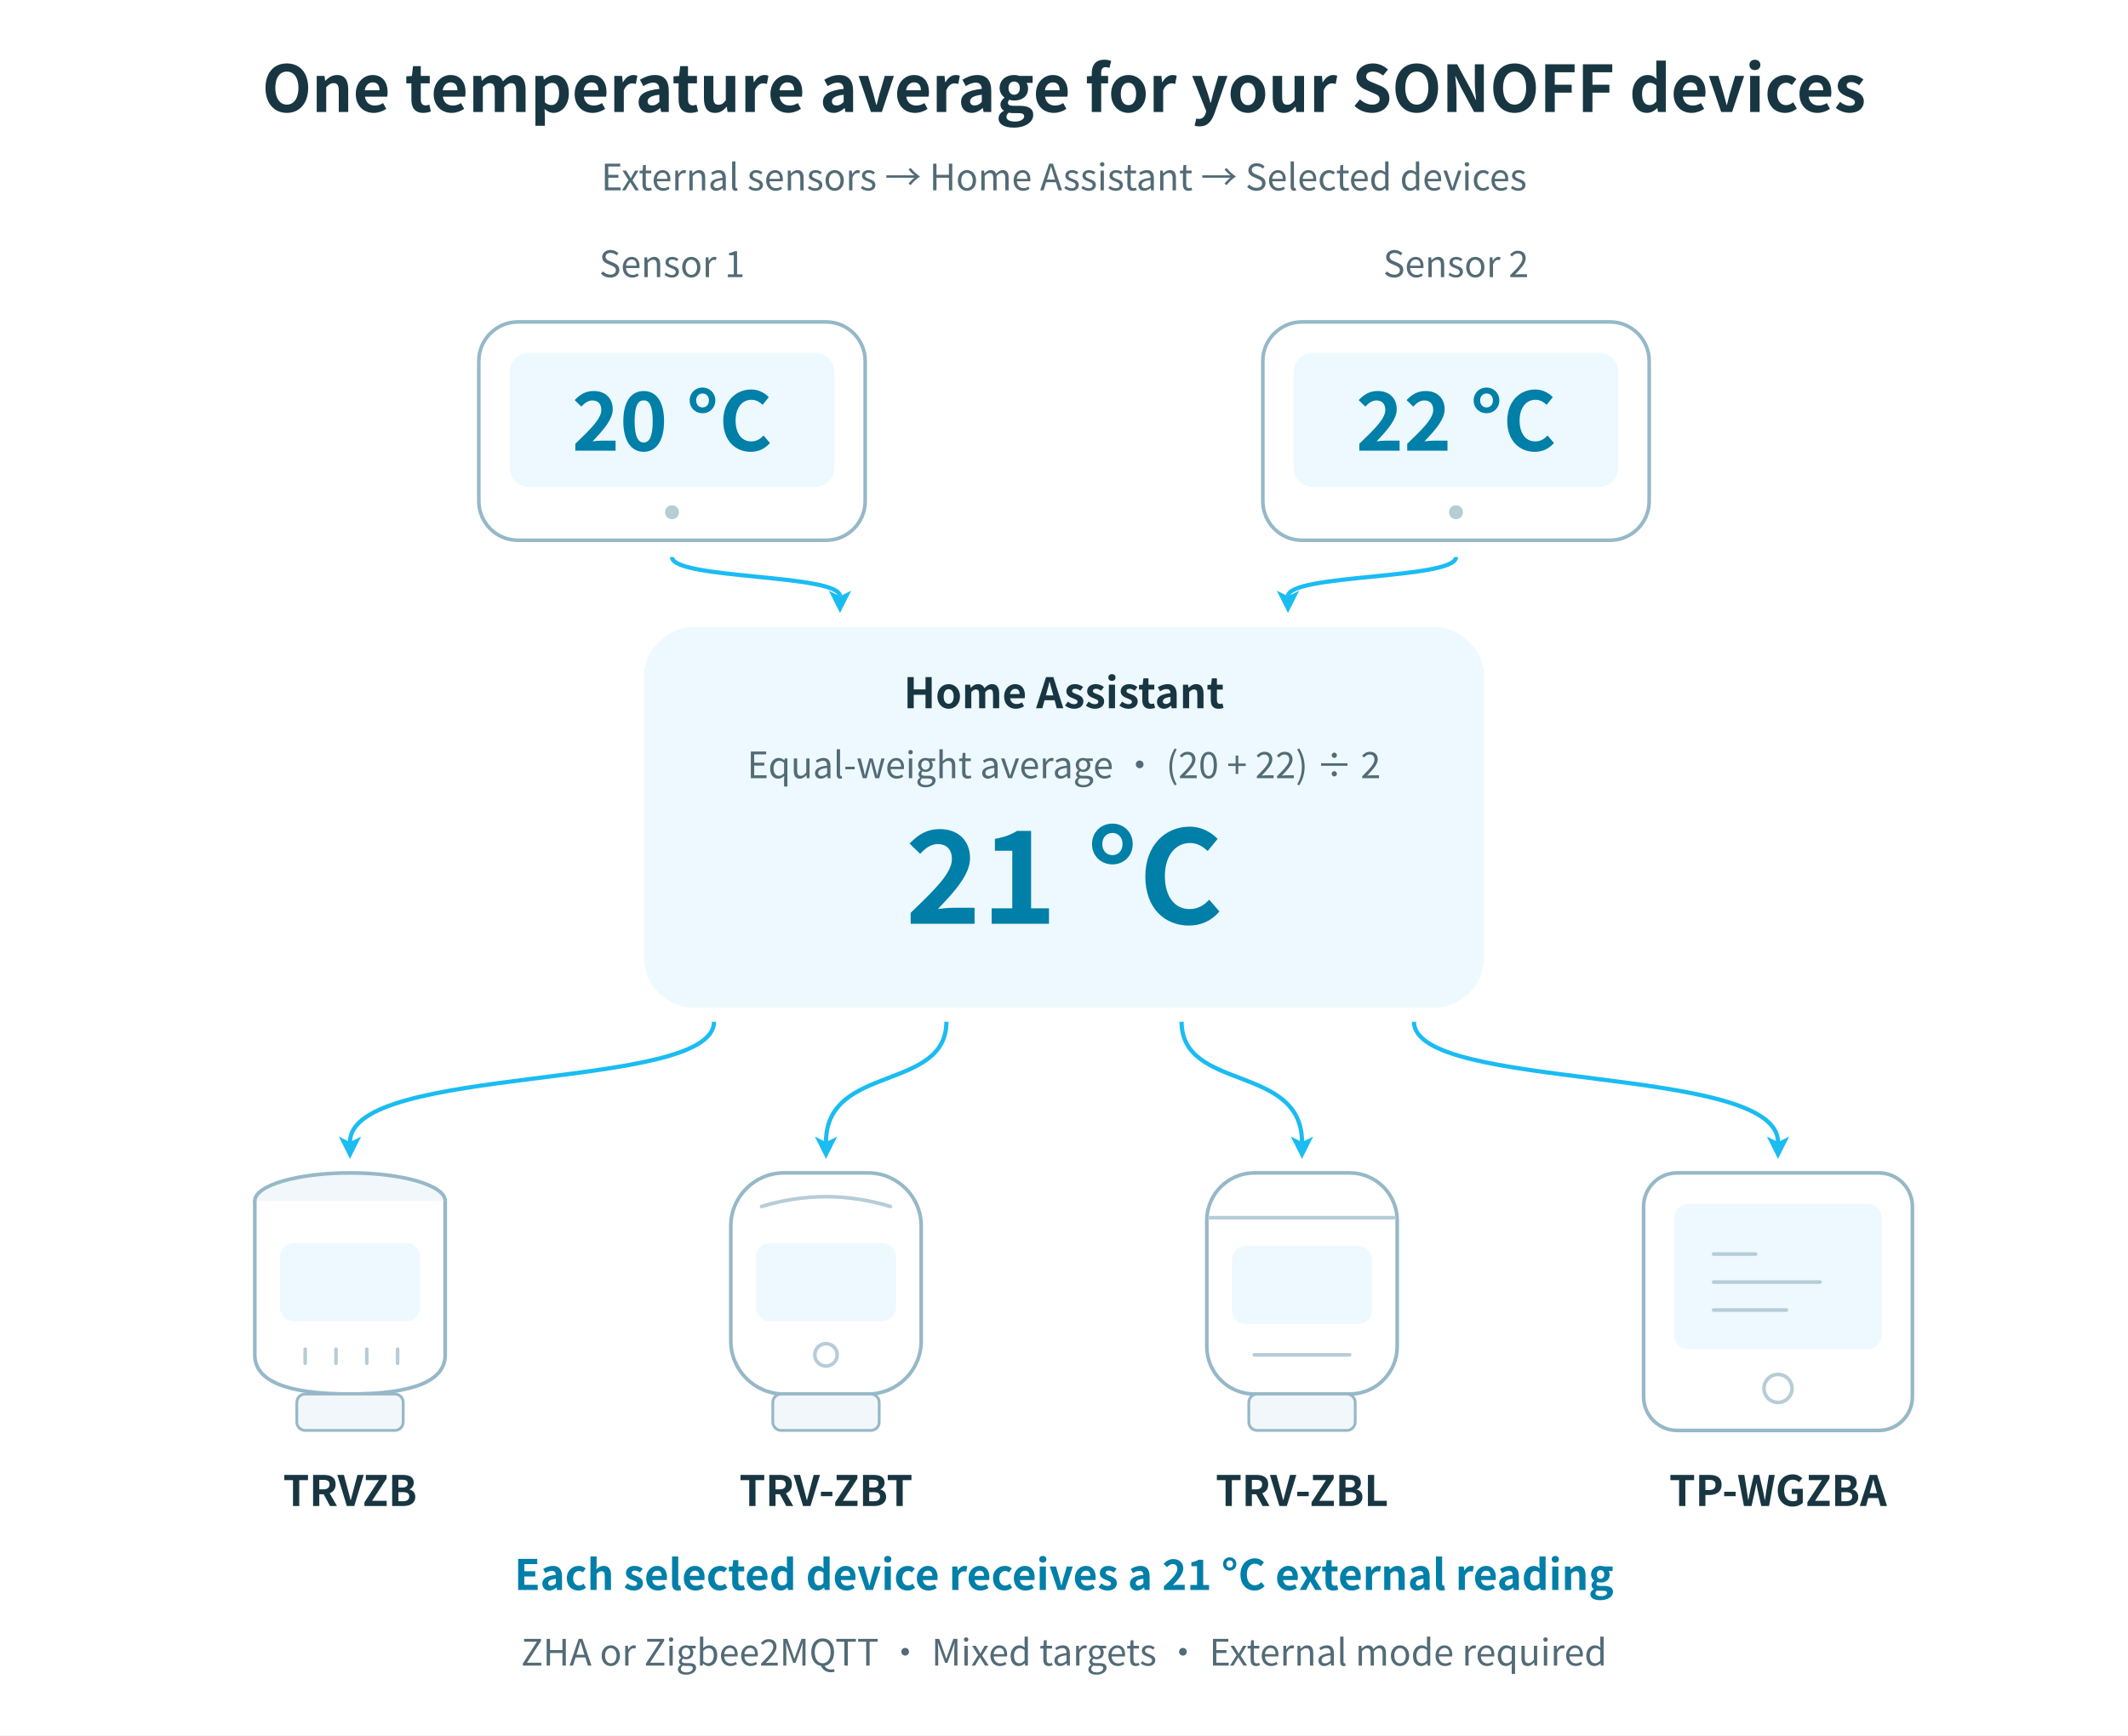
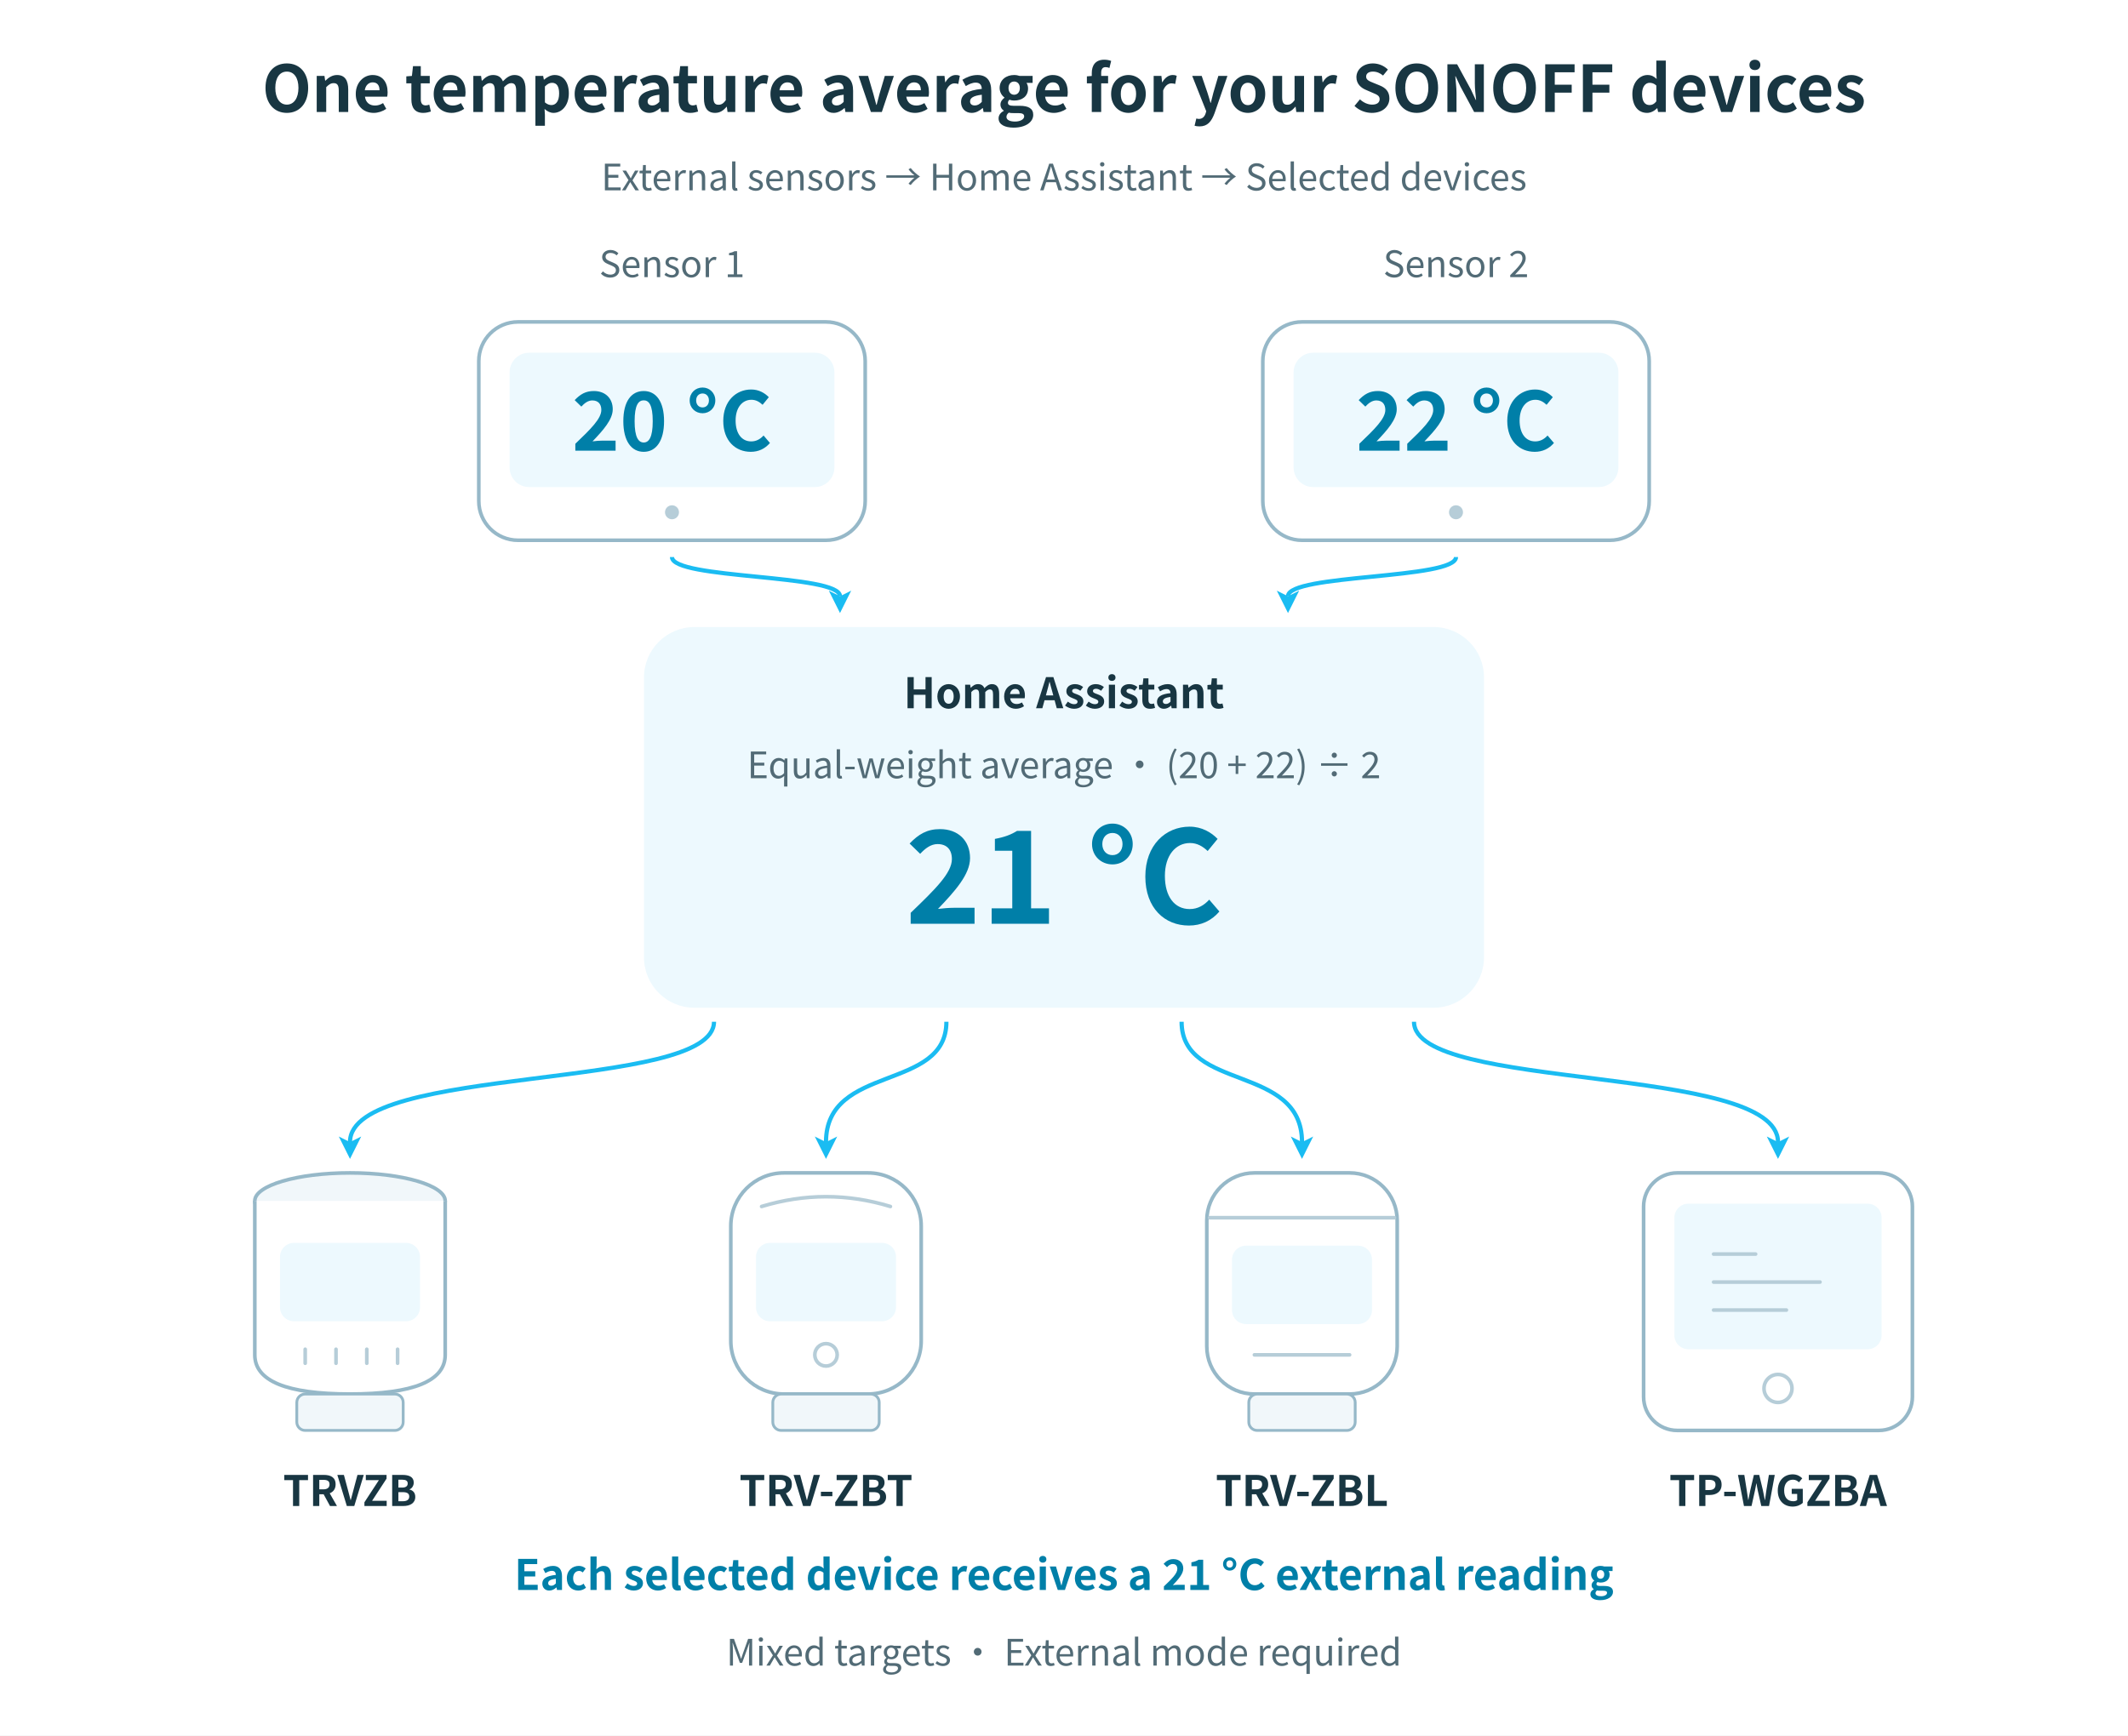
<svg xmlns="http://www.w3.org/2000/svg" width="760" viewBox="0 0 760 620" role="img" aria-labelledby="title desc">
  <style>
    text { font-family: 'Segoe UI', 'PingFang SC', 'Microsoft YaHei', 'Noto Sans CJK SC', system-ui, sans-serif; text-anchor: middle; fill: #183642; }
    .muted { fill: #526b76; font-size: 13px; }
    .label { font-size: 15px; font-weight: 600; }
    .temperature { fill: #007fa8; font-weight: 600; }
    .body { fill: white; stroke: #96b8c8; stroke-width: 1.3; }
    .detail { fill: none; stroke: #b6cdd8; stroke-width: 1.3; stroke-linecap: round; }
    .flow { fill: none; stroke: #1abcf2; stroke-width: 1.5; marker-end: url(#arrow); }
  </style>
  <defs>
    <marker id="arrow" markerWidth="8" markerHeight="8" refX="2" refY="4" orient="auto" markerUnits="userSpaceOnUse">
      <path d="M0 0 L8 4 L0 8 L2 4 Z" fill="#1abcf2" />
    </marker>
    <symbol id="room-sensor" viewBox="0 0 140 80">
      <rect x="1" y="1" width="138" height="78" rx="14" class="body" />
      <rect x="12" y="12" width="116" height="48" rx="7" fill="#edf9fe" />
      <circle cx="70" cy="69" r="2.5" fill="#b6cdd8" />
    </symbol>
  </defs>
  <rect width="760" height="620" fill="white" />
  <text x="380" y="40" font-size="23" font-weight="600">One temperature average for your SONOFF devices</text>
  <text x="380" y="68" class="muted">External sensors → Home Assistant → Selected devices</text>
  <text x="240" y="99" class="muted">Sensor 1</text>
  <text x="520" y="99" class="muted">Sensor 2</text>
  <use href="#room-sensor" x="170" y="114" width="140" height="80" />
  <use href="#room-sensor" x="450" y="114" width="140" height="80" />
  <text x="240" y="161" font-size="29" class="temperature">20 °C</text>
  <text x="520" y="161" font-size="29" class="temperature">22 °C</text>
  <path d="M240 199 C240 207 300 205 300 213" class="flow" />
  <path d="M520 199 C520 207 460 205 460 213" class="flow" />
  <rect x="230" y="224" width="300" height="136" rx="18" fill="#edf9fe" />
  <text x="380" y="253" class="label">Home Assistant</text>
  <text x="380" y="278" class="muted">Equal-weight average · (20 + 22) ÷ 2</text>
  <text x="380" y="330" font-size="46" class="temperature">21 °C</text>
  <path d="M255 365 C255 390 125 380 125 408" class="flow" />
  <path d="M338 365 C338 390 295 380 295 408" class="flow" />
  <path d="M422 365 C422 390 465 380 465 408" class="flow" />
  <path d="M505 365 C505 390 635 380 635 408" class="flow" />
  <g transform="translate(125 419)">
    <ellipse cx="0" cy="10" rx="34" ry="10" fill="#f1f7fa" stroke="#96b8c8" stroke-width="1.3" />
    <path d="M-34 10 V65 Q-34 79 0 79 Q34 79 34 65 V10" class="body" />
    <rect x="-25" y="25" width="50" height="28" rx="5" fill="#edf9fe" />
    <path d="M-16 63 V68 M-5 63 V68 M6 63 V68 M17 63 V68" class="detail" />
    <rect x="-19" y="79" width="38" height="13" rx="3" fill="#f1f7fa" stroke="#96b8c8" />
  </g>
  <g transform="translate(295 419)">
    <rect x="-34" width="68" height="79" rx="19" class="body" />
    <path d="M-23 12 Q0 5 23 12" class="detail" />
    <rect x="-25" y="25" width="50" height="28" rx="5" fill="#edf9fe" />
    <circle cy="65" r="4" fill="none" stroke="#b6cdd8" stroke-width="1.3" />
    <rect x="-19" y="79" width="38" height="13" rx="3" fill="#f1f7fa" stroke="#96b8c8" />
  </g>
  <g transform="translate(465 419)">
    <rect x="-34" width="68" height="79" rx="17" class="body" />
    <path d="M-33 16 H33" class="detail" />
    <rect x="-25" y="26" width="50" height="28" rx="5" fill="#edf9fe" />
    <path d="M-17 65 H17" class="detail" />
    <rect x="-19" y="79" width="38" height="13" rx="3" fill="#f1f7fa" stroke="#96b8c8" />
  </g>
  <g transform="translate(635 419)">
    <rect x="-48" width="96" height="92" rx="12" class="body" />
    <rect x="-37" y="11" width="74" height="52" rx="5" fill="#edf9fe" />
    <path d="M-23 29 H-8 M-23 39 H15 M-23 49 H3" class="detail" />
    <circle cy="77" r="5" fill="none" stroke="#b6cdd8" stroke-width="1.3" />
  </g>
  <text x="125" y="538" class="label">TRVZB</text>
  <text x="295" y="538" class="label">TRV-ZBT</text>
  <text x="465" y="538" class="label">TRV-ZBL</text>
  <text x="635" y="538" class="label">TP-WGZBA</text>
  <text x="380" y="568" font-size="15" class="temperature">Each selected device receives a 21 °C external reading</text>
-   <text x="380" y="595" class="muted">ZHA or Zigbee2MQTT · Mixed targets · External mode required</text>
+   <text x="380" y="595" class="muted">Mixed targets · External mode required</text>
</svg>
